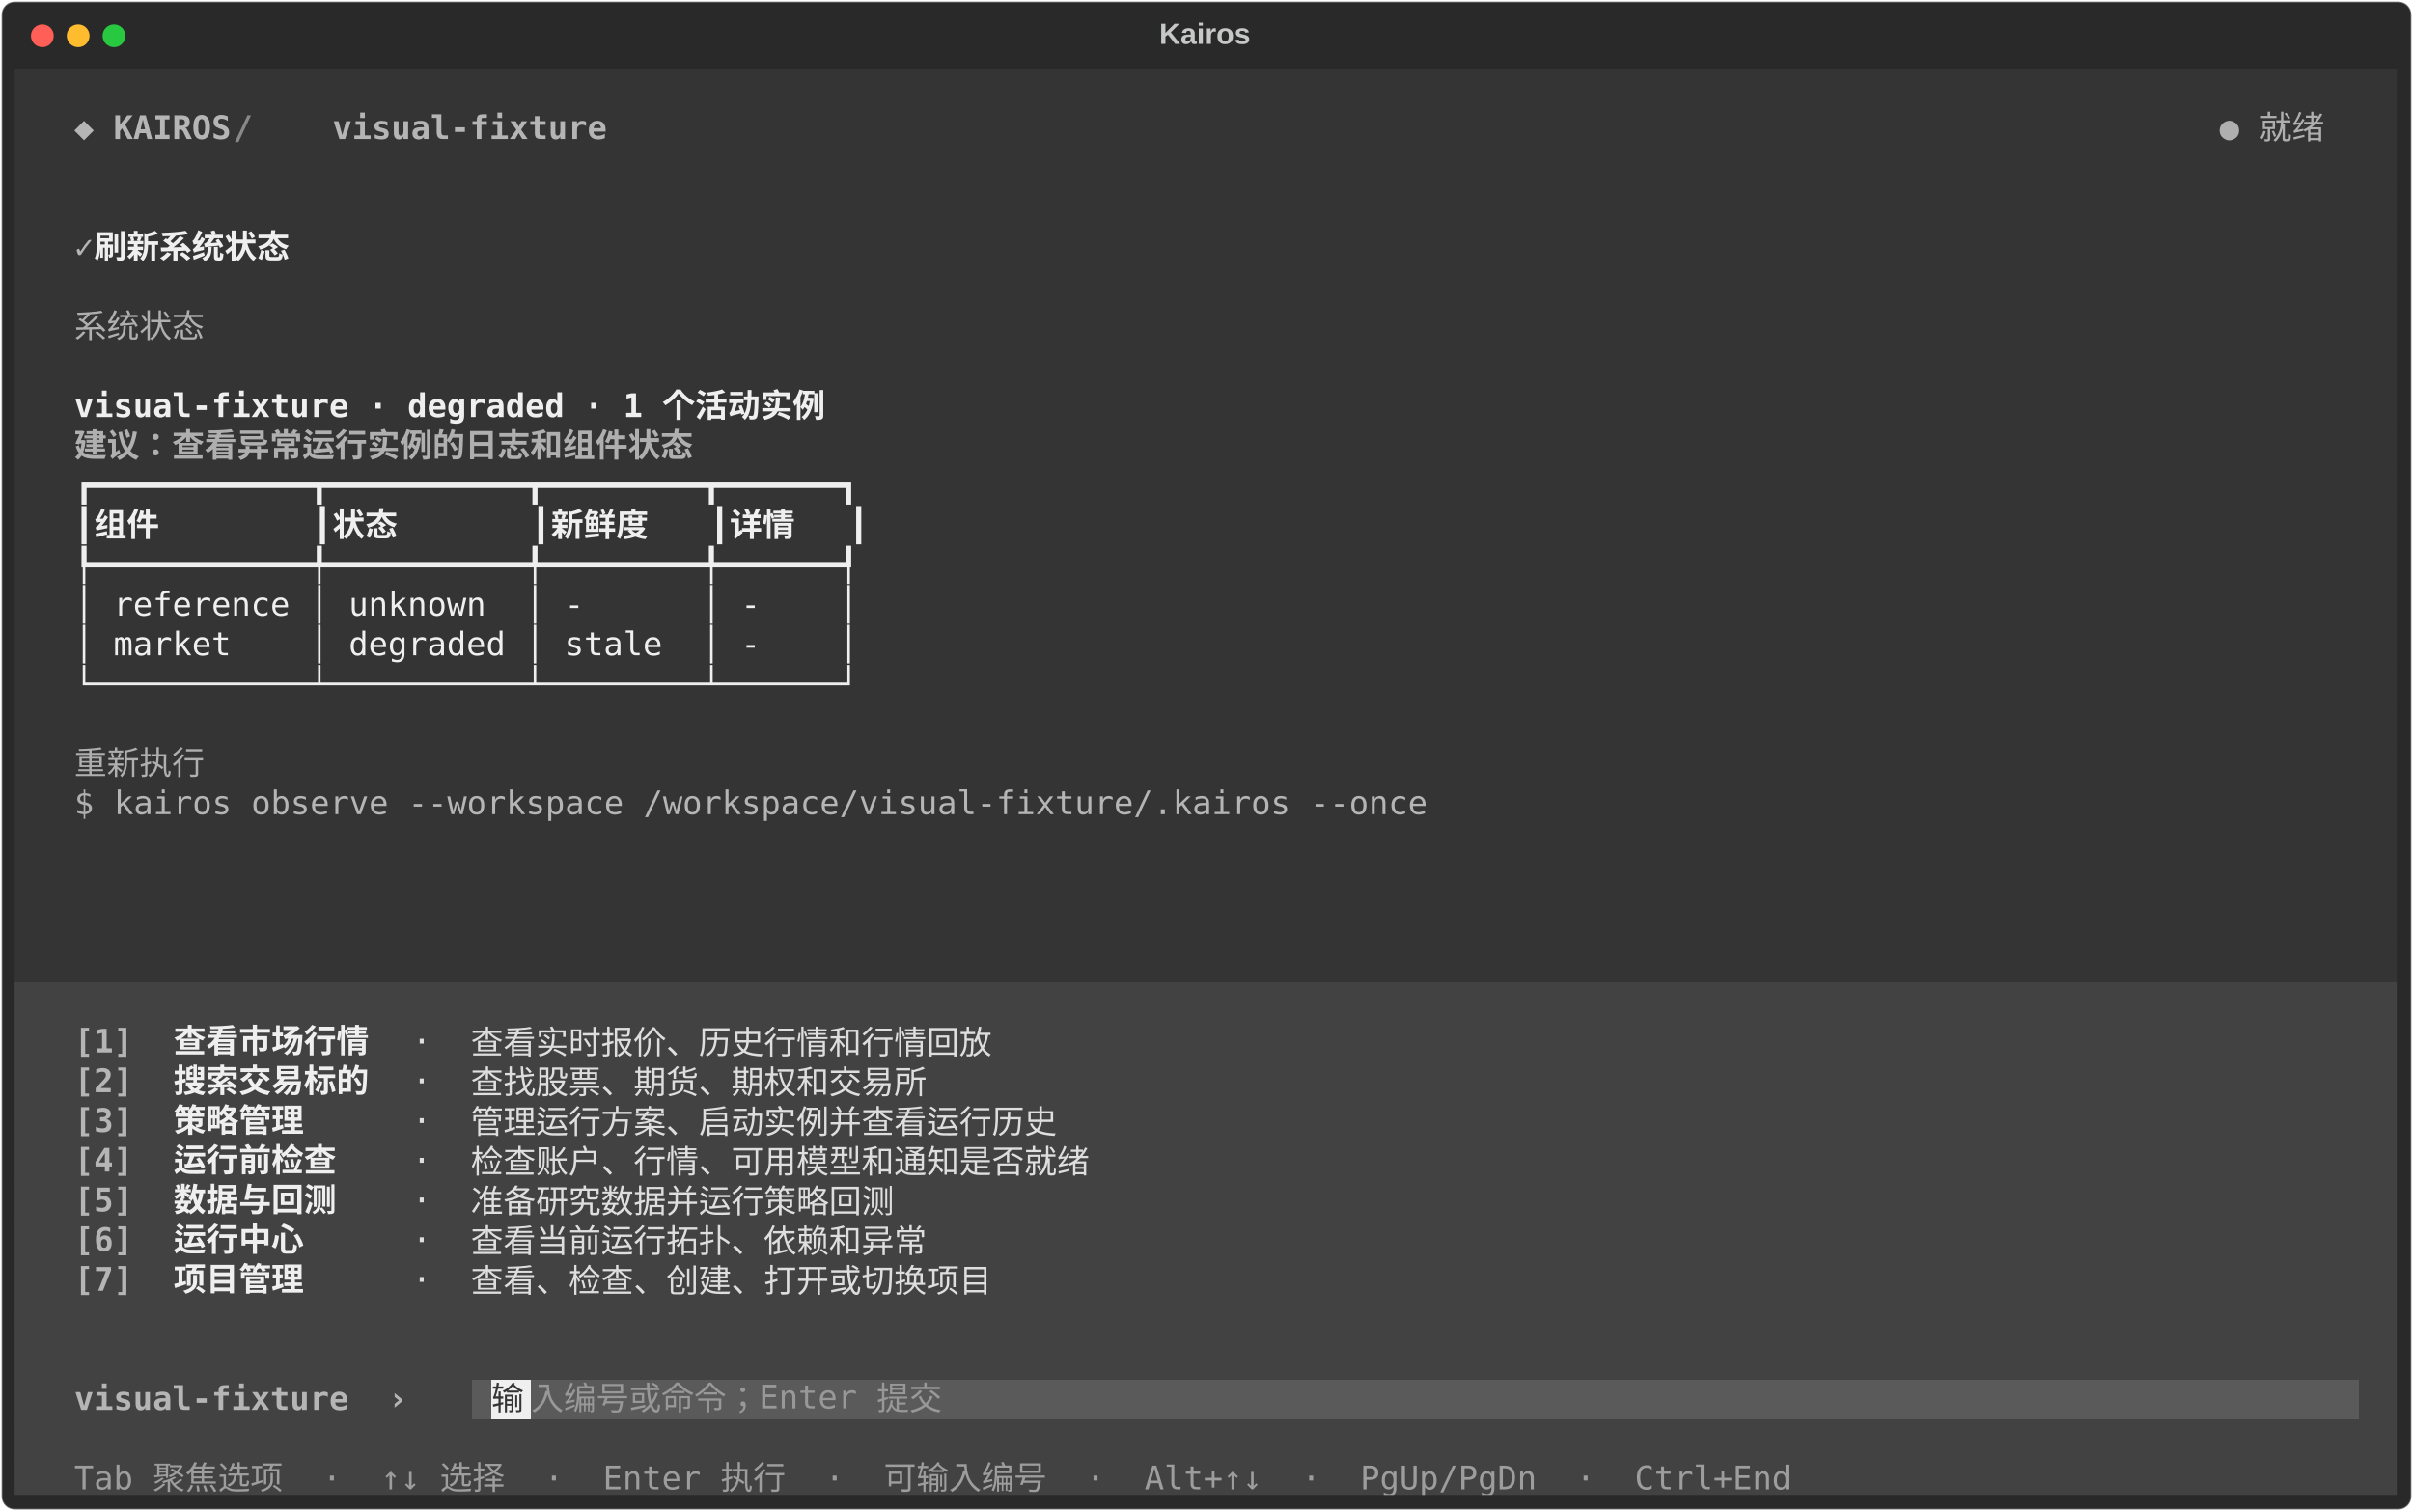
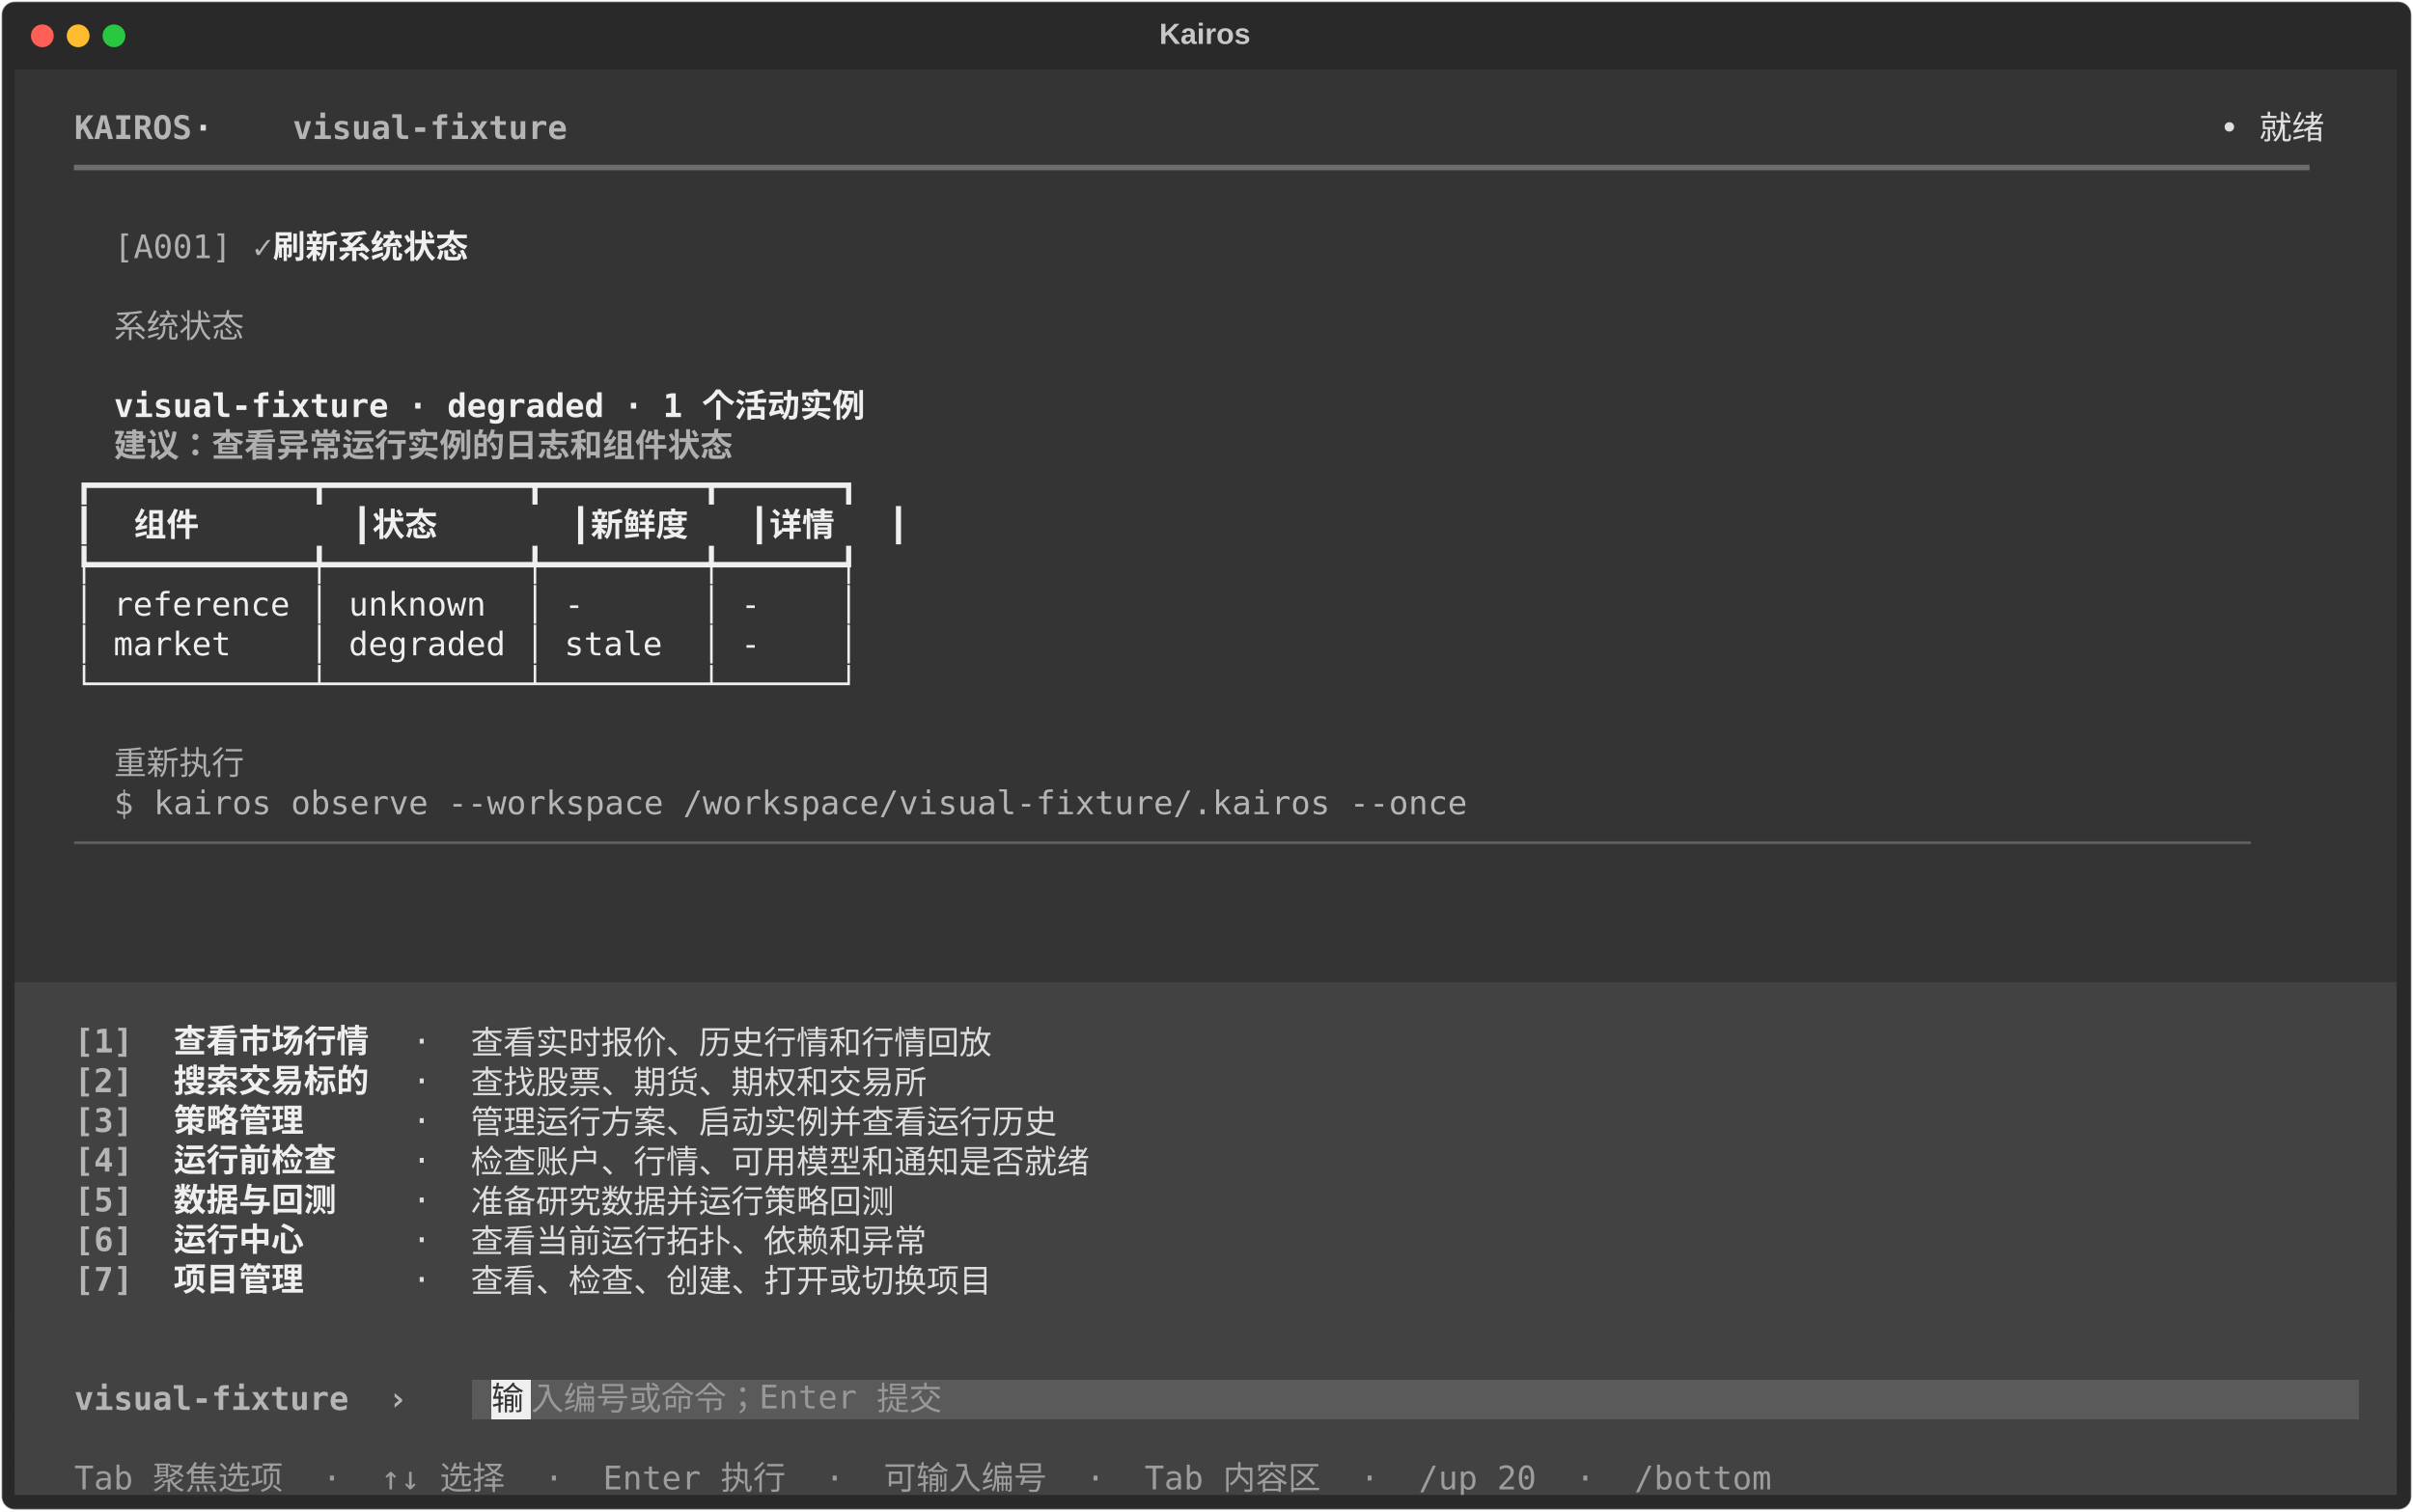
<svg xmlns="http://www.w3.org/2000/svg" class="rich-terminal" viewBox="0 0 1482 928.4">
  <style>

    @font-face {
        font-family: "Fira Code";
        src: local("FiraCode-Regular"),
                url("https://cdnjs.cloudflare.com/ajax/libs/firacode/6.2.0/woff2/FiraCode-Regular.woff2") format("woff2"),
                url("https://cdnjs.cloudflare.com/ajax/libs/firacode/6.2.0/woff/FiraCode-Regular.woff") format("woff");
        font-style: normal;
        font-weight: 400;
    }
    @font-face {
        font-family: "Fira Code";
        src: local("FiraCode-Bold"),
                url("https://cdnjs.cloudflare.com/ajax/libs/firacode/6.2.0/woff2/FiraCode-Bold.woff2") format("woff2"),
                url("https://cdnjs.cloudflare.com/ajax/libs/firacode/6.2.0/woff/FiraCode-Bold.woff") format("woff");
        font-style: bold;
        font-weight: 700;
    }

    .terminal-matrix {
        font-family: Fira Code, monospace;
        font-size: 20px;
        line-height: 24.4px;
        font-variant-east-asian: full-width;
    }

    .terminal-title {
        font-size: 18px;
        font-weight: bold;
        font-family: arial;
    }

    .terminal-r1 { fill: #c5c8c6 }
.terminal-r2 { fill: #b5b5b5;font-weight: bold }
- .terminal-r3 { fill: #898989;font-weight: bold }
- .terminal-r4 { fill: #afafaf }
- .terminal-r5 { fill: #343434 }
- .terminal-r6 { fill: #efefef;font-weight: bold }
- .terminal-r7 { fill: #efefef }
- .terminal-r8 { fill: #afafaf;font-weight: bold }
- .terminal-r9 { fill: #b5b5b5 }
- .terminal-r10 { fill: #dedede }
- .terminal-r11 { fill: #424242 }
- .terminal-r12 { fill: #989898 }
- .terminal-r13 { fill: #9d9d9d }
+ .terminal-r3 { fill: #dedede;font-weight: bold }
+ .terminal-r4 { fill: #dedede }
+ .terminal-r5 { fill: #6e6e6e }
+ .terminal-r6 { fill: #b5b5b5 }
+ .terminal-r7 { fill: #afafaf }
+ .terminal-r8 { fill: #efefef;font-weight: bold }
+ .terminal-r9 { fill: #efefef }
+ .terminal-r10 { fill: #afafaf;font-weight: bold }
+ .terminal-r11 { fill: #5f5f5f }
+ .terminal-r12 { fill: #424242 }
+ .terminal-r13 { fill: #343434 }
+ .terminal-r14 { fill: #989898 }
+ .terminal-r15 { fill: #9d9d9d }
    </style>
  <defs>
    <clipPath id="terminal-clip-terminal">
      <rect x="0" y="0" width="1463.0" height="877.4" />
    </clipPath>
    <clipPath id="terminal-line-0">
      <rect x="0" y="1.5" width="1464" height="24.65" />
    </clipPath>
    <clipPath id="terminal-line-1">
      <rect x="0" y="25.9" width="1464" height="24.65" />
    </clipPath>
    <clipPath id="terminal-line-2">
      <rect x="0" y="50.3" width="1464" height="24.65" />
    </clipPath>
    <clipPath id="terminal-line-3">
      <rect x="0" y="74.7" width="1464" height="24.65" />
    </clipPath>
    <clipPath id="terminal-line-4">
      <rect x="0" y="99.1" width="1464" height="24.65" />
    </clipPath>
    <clipPath id="terminal-line-5">
      <rect x="0" y="123.5" width="1464" height="24.65" />
    </clipPath>
    <clipPath id="terminal-line-6">
      <rect x="0" y="147.9" width="1464" height="24.65" />
    </clipPath>
    <clipPath id="terminal-line-7">
      <rect x="0" y="172.3" width="1464" height="24.65" />
    </clipPath>
    <clipPath id="terminal-line-8">
      <rect x="0" y="196.7" width="1464" height="24.65" />
    </clipPath>
    <clipPath id="terminal-line-9">
      <rect x="0" y="221.1" width="1464" height="24.65" />
    </clipPath>
    <clipPath id="terminal-line-10">
      <rect x="0" y="245.5" width="1464" height="24.65" />
    </clipPath>
    <clipPath id="terminal-line-11">
      <rect x="0" y="269.9" width="1464" height="24.65" />
    </clipPath>
    <clipPath id="terminal-line-12">
      <rect x="0" y="294.3" width="1464" height="24.65" />
    </clipPath>
    <clipPath id="terminal-line-13">
      <rect x="0" y="318.7" width="1464" height="24.65" />
    </clipPath>
    <clipPath id="terminal-line-14">
      <rect x="0" y="343.1" width="1464" height="24.65" />
    </clipPath>
    <clipPath id="terminal-line-15">
      <rect x="0" y="367.5" width="1464" height="24.65" />
    </clipPath>
    <clipPath id="terminal-line-16">
      <rect x="0" y="391.9" width="1464" height="24.65" />
    </clipPath>
    <clipPath id="terminal-line-17">
      <rect x="0" y="416.3" width="1464" height="24.65" />
    </clipPath>
    <clipPath id="terminal-line-18">
      <rect x="0" y="440.7" width="1464" height="24.65" />
    </clipPath>
    <clipPath id="terminal-line-19">
      <rect x="0" y="465.1" width="1464" height="24.65" />
    </clipPath>
    <clipPath id="terminal-line-20">
      <rect x="0" y="489.5" width="1464" height="24.65" />
    </clipPath>
    <clipPath id="terminal-line-21">
      <rect x="0" y="513.9" width="1464" height="24.65" />
    </clipPath>
    <clipPath id="terminal-line-22">
      <rect x="0" y="538.3" width="1464" height="24.65" />
    </clipPath>
    <clipPath id="terminal-line-23">
      <rect x="0" y="562.7" width="1464" height="24.65" />
    </clipPath>
    <clipPath id="terminal-line-24">
      <rect x="0" y="587.1" width="1464" height="24.65" />
    </clipPath>
    <clipPath id="terminal-line-25">
      <rect x="0" y="611.5" width="1464" height="24.65" />
    </clipPath>
    <clipPath id="terminal-line-26">
      <rect x="0" y="635.9" width="1464" height="24.65" />
    </clipPath>
    <clipPath id="terminal-line-27">
      <rect x="0" y="660.3" width="1464" height="24.65" />
    </clipPath>
    <clipPath id="terminal-line-28">
      <rect x="0" y="684.7" width="1464" height="24.65" />
    </clipPath>
    <clipPath id="terminal-line-29">
      <rect x="0" y="709.1" width="1464" height="24.65" />
    </clipPath>
    <clipPath id="terminal-line-30">
      <rect x="0" y="733.5" width="1464" height="24.65" />
    </clipPath>
    <clipPath id="terminal-line-31">
      <rect x="0" y="757.9" width="1464" height="24.65" />
    </clipPath>
    <clipPath id="terminal-line-32">
      <rect x="0" y="782.3" width="1464" height="24.65" />
    </clipPath>
    <clipPath id="terminal-line-33">
      <rect x="0" y="806.7" width="1464" height="24.65" />
    </clipPath>
    <clipPath id="terminal-line-34">
      <rect x="0" y="831.1" width="1464" height="24.65" />
    </clipPath>
  </defs>
  <rect fill="#292929" stroke="rgba(255,255,255,0.35)" stroke-width="1" x="1" y="1" width="1480" height="926.4" rx="8" />
  <text class="terminal-title" fill="#c5c8c6" text-anchor="middle" x="740" y="27">Kairos</text>
  <g transform="translate(26,22)">
    <circle cx="0" cy="0" r="7" fill="#ff5f57" />
    <circle cx="22" cy="0" r="7" fill="#febc2e" />
    <circle cx="44" cy="0" r="7" fill="#28c840" />
  </g>
  <g transform="translate(9, 41)" clip-path="url(#terminal-clip-terminal)">
    <rect fill="#343434" x="0" y="1.5" width="1464" height="24.65" shape-rendering="crispEdges" />
    <rect fill="#343434" x="0" y="25.9" width="36.6" height="24.65" shape-rendering="crispEdges" />
-     <rect fill="#343434" x="36.6" y="25.9" width="97.6" height="24.65" shape-rendering="crispEdges" />
-     <rect fill="#343434" x="134.2" y="25.9" width="61" height="24.65" shape-rendering="crispEdges" />
-     <rect fill="#343434" x="195.2" y="25.9" width="170.8" height="24.65" shape-rendering="crispEdges" />
-     <rect fill="#343434" x="366" y="25.9" width="988.2" height="24.65" shape-rendering="crispEdges" />
+     <rect fill="#343434" x="36.6" y="25.9" width="73.2" height="24.65" shape-rendering="crispEdges" />
+     <rect fill="#343434" x="109.8" y="25.9" width="61" height="24.65" shape-rendering="crispEdges" />
+     <rect fill="#343434" x="170.8" y="25.9" width="170.8" height="24.65" shape-rendering="crispEdges" />
+     <rect fill="#343434" x="341.6" y="25.9" width="1012.6" height="24.65" shape-rendering="crispEdges" />
    <rect fill="#343434" x="1354.2" y="25.9" width="12.2" height="24.65" shape-rendering="crispEdges" />
    <rect fill="#343434" x="1366.4" y="25.9" width="12.2" height="24.65" shape-rendering="crispEdges" />
    <rect fill="#343434" x="1378.6" y="25.9" width="48.8" height="24.65" shape-rendering="crispEdges" />
    <rect fill="#343434" x="1427.4" y="25.9" width="36.6" height="24.65" shape-rendering="crispEdges" />
    <rect fill="#343434" x="0" y="50.3" width="36.6" height="24.65" shape-rendering="crispEdges" />
    <rect fill="#343434" x="36.6" y="50.3" width="1390.8" height="24.65" shape-rendering="crispEdges" />
    <rect fill="#343434" x="1427.4" y="50.3" width="36.6" height="24.65" shape-rendering="crispEdges" />
    <rect fill="#343434" x="0" y="74.7" width="1464" height="24.65" shape-rendering="crispEdges" />
    <rect fill="#343434" x="0" y="99.1" width="36.6" height="24.65" shape-rendering="crispEdges" />
    <rect fill="#343434" x="36.6" y="99.1" width="12.2" height="24.65" shape-rendering="crispEdges" />
-     <rect fill="#343434" x="48.8" y="99.1" width="158.6" height="24.65" shape-rendering="crispEdges" />
-     <rect fill="#343434" x="207.4" y="99.1" width="1195.6" height="24.65" shape-rendering="crispEdges" />
+     <rect fill="#343434" x="48.8" y="99.1" width="12.2" height="24.65" shape-rendering="crispEdges" />
+     <rect fill="#343434" x="61" y="99.1" width="85.4" height="24.65" shape-rendering="crispEdges" />
+     <rect fill="#343434" x="146.4" y="99.1" width="12.2" height="24.65" shape-rendering="crispEdges" />
+     <rect fill="#343434" x="158.6" y="99.1" width="158.6" height="24.65" shape-rendering="crispEdges" />
+     <rect fill="#343434" x="317.2" y="99.1" width="1085.8" height="24.65" shape-rendering="crispEdges" />
    <rect fill="#343434" x="1403" y="99.1" width="61" height="24.65" shape-rendering="crispEdges" />
    <rect fill="#343434" x="0" y="123.5" width="36.6" height="24.65" shape-rendering="crispEdges" />
    <rect fill="#343434" x="36.6" y="123.5" width="1366.4" height="24.65" shape-rendering="crispEdges" />
    <rect fill="#343434" x="1403" y="123.5" width="61" height="24.65" shape-rendering="crispEdges" />
    <rect fill="#343434" x="0" y="147.9" width="36.6" height="24.65" shape-rendering="crispEdges" />
-     <rect fill="#343434" x="36.6" y="147.9" width="97.6" height="24.65" shape-rendering="crispEdges" />
-     <rect fill="#343434" x="134.2" y="147.9" width="1268.8" height="24.65" shape-rendering="crispEdges" />
+     <rect fill="#343434" x="36.6" y="147.9" width="24.4" height="24.65" shape-rendering="crispEdges" />
+     <rect fill="#343434" x="61" y="147.9" width="1329.8" height="24.65" shape-rendering="crispEdges" />
+     <rect fill="#343434" x="1390.8" y="147.9" width="12.2" height="24.65" shape-rendering="crispEdges" />
    <rect fill="#343434" x="1403" y="147.9" width="61" height="24.65" shape-rendering="crispEdges" />
    <rect fill="#343434" x="0" y="172.3" width="36.6" height="24.65" shape-rendering="crispEdges" />
    <rect fill="#343434" x="36.6" y="172.3" width="1366.4" height="24.65" shape-rendering="crispEdges" />
    <rect fill="#343434" x="1403" y="172.3" width="61" height="24.65" shape-rendering="crispEdges" />
    <rect fill="#343434" x="0" y="196.7" width="36.6" height="24.65" shape-rendering="crispEdges" />
-     <rect fill="#343434" x="36.6" y="196.7" width="488" height="24.65" shape-rendering="crispEdges" />
-     <rect fill="#343434" x="524.6" y="196.7" width="878.4" height="24.65" shape-rendering="crispEdges" />
+     <rect fill="#343434" x="36.6" y="196.7" width="24.4" height="24.65" shape-rendering="crispEdges" />
+     <rect fill="#343434" x="61" y="196.7" width="1329.8" height="24.65" shape-rendering="crispEdges" />
+     <rect fill="#343434" x="1390.8" y="196.7" width="12.2" height="24.65" shape-rendering="crispEdges" />
    <rect fill="#343434" x="1403" y="196.7" width="61" height="24.65" shape-rendering="crispEdges" />
    <rect fill="#343434" x="0" y="221.1" width="36.6" height="24.65" shape-rendering="crispEdges" />
-     <rect fill="#343434" x="36.6" y="221.1" width="463.6" height="24.65" shape-rendering="crispEdges" />
-     <rect fill="#343434" x="500.2" y="221.1" width="902.8" height="24.65" shape-rendering="crispEdges" />
+     <rect fill="#343434" x="36.6" y="221.1" width="24.4" height="24.65" shape-rendering="crispEdges" />
+     <rect fill="#343434" x="61" y="221.1" width="463.6" height="24.65" shape-rendering="crispEdges" />
+     <rect fill="#343434" x="524.6" y="221.1" width="866.2" height="24.65" shape-rendering="crispEdges" />
+     <rect fill="#343434" x="1390.8" y="221.1" width="12.2" height="24.65" shape-rendering="crispEdges" />
    <rect fill="#343434" x="1403" y="221.1" width="61" height="24.65" shape-rendering="crispEdges" />
    <rect fill="#343434" x="0" y="245.5" width="36.6" height="24.65" shape-rendering="crispEdges" />
    <rect fill="#343434" x="36.6" y="245.5" width="1366.4" height="24.65" shape-rendering="crispEdges" />
    <rect fill="#343434" x="1403" y="245.5" width="61" height="24.65" shape-rendering="crispEdges" />
    <rect fill="#343434" x="0" y="269.9" width="36.6" height="24.65" shape-rendering="crispEdges" />
-     <rect fill="#343434" x="36.6" y="269.9" width="12.2" height="24.65" shape-rendering="crispEdges" />
-     <rect fill="#343434" x="48.8" y="269.9" width="134.2" height="24.65" shape-rendering="crispEdges" />
-     <rect fill="#343434" x="183" y="269.9" width="12.2" height="24.65" shape-rendering="crispEdges" />
-     <rect fill="#343434" x="195.2" y="269.9" width="122" height="24.65" shape-rendering="crispEdges" />
-     <rect fill="#343434" x="317.2" y="269.9" width="12.2" height="24.65" shape-rendering="crispEdges" />
-     <rect fill="#343434" x="329.4" y="269.9" width="97.6" height="24.65" shape-rendering="crispEdges" />
-     <rect fill="#343434" x="427" y="269.9" width="12.2" height="24.65" shape-rendering="crispEdges" />
-     <rect fill="#343434" x="439.2" y="269.9" width="73.2" height="24.65" shape-rendering="crispEdges" />
-     <rect fill="#343434" x="512.4" y="269.9" width="890.6" height="24.65" shape-rendering="crispEdges" />
+     <rect fill="#343434" x="36.6" y="269.9" width="36.6" height="24.65" shape-rendering="crispEdges" />
+     <rect fill="#343434" x="73.2" y="269.9" width="134.2" height="24.65" shape-rendering="crispEdges" />
+     <rect fill="#343434" x="207.4" y="269.9" width="12.2" height="24.65" shape-rendering="crispEdges" />
+     <rect fill="#343434" x="219.6" y="269.9" width="122" height="24.65" shape-rendering="crispEdges" />
+     <rect fill="#343434" x="341.6" y="269.9" width="12.2" height="24.65" shape-rendering="crispEdges" />
+     <rect fill="#343434" x="353.8" y="269.9" width="97.6" height="24.65" shape-rendering="crispEdges" />
+     <rect fill="#343434" x="451.4" y="269.9" width="12.2" height="24.65" shape-rendering="crispEdges" />
+     <rect fill="#343434" x="463.6" y="269.9" width="73.2" height="24.65" shape-rendering="crispEdges" />
+     <rect fill="#343434" x="536.8" y="269.9" width="866.2" height="24.65" shape-rendering="crispEdges" />
    <rect fill="#343434" x="1403" y="269.9" width="61" height="24.65" shape-rendering="crispEdges" />
    <rect fill="#343434" x="0" y="294.3" width="36.6" height="24.65" shape-rendering="crispEdges" />
    <rect fill="#343434" x="36.6" y="294.3" width="1366.4" height="24.65" shape-rendering="crispEdges" />
    <rect fill="#343434" x="1403" y="294.3" width="61" height="24.65" shape-rendering="crispEdges" />
    <rect fill="#343434" x="0" y="318.7" width="36.6" height="24.65" shape-rendering="crispEdges" />
    <rect fill="#343434" x="36.6" y="318.7" width="1366.4" height="24.65" shape-rendering="crispEdges" />
    <rect fill="#343434" x="1403" y="318.7" width="61" height="24.65" shape-rendering="crispEdges" />
    <rect fill="#343434" x="0" y="343.1" width="36.6" height="24.65" shape-rendering="crispEdges" />
    <rect fill="#343434" x="36.6" y="343.1" width="1366.4" height="24.65" shape-rendering="crispEdges" />
    <rect fill="#343434" x="1403" y="343.1" width="61" height="24.65" shape-rendering="crispEdges" />
    <rect fill="#343434" x="0" y="367.5" width="36.6" height="24.65" shape-rendering="crispEdges" />
    <rect fill="#343434" x="36.6" y="367.5" width="1366.4" height="24.65" shape-rendering="crispEdges" />
    <rect fill="#343434" x="1403" y="367.5" width="61" height="24.65" shape-rendering="crispEdges" />
    <rect fill="#343434" x="0" y="391.9" width="36.6" height="24.65" shape-rendering="crispEdges" />
    <rect fill="#343434" x="36.6" y="391.9" width="1366.4" height="24.65" shape-rendering="crispEdges" />
    <rect fill="#343434" x="1403" y="391.9" width="61" height="24.65" shape-rendering="crispEdges" />
    <rect fill="#343434" x="0" y="416.3" width="36.6" height="24.65" shape-rendering="crispEdges" />
-     <rect fill="#343434" x="36.6" y="416.3" width="97.6" height="24.65" shape-rendering="crispEdges" />
-     <rect fill="#343434" x="134.2" y="416.3" width="1268.8" height="24.65" shape-rendering="crispEdges" />
+     <rect fill="#343434" x="36.6" y="416.3" width="24.4" height="24.65" shape-rendering="crispEdges" />
+     <rect fill="#343434" x="61" y="416.3" width="97.6" height="24.65" shape-rendering="crispEdges" />
+     <rect fill="#343434" x="158.6" y="416.3" width="1244.4" height="24.65" shape-rendering="crispEdges" />
    <rect fill="#343434" x="1403" y="416.3" width="61" height="24.65" shape-rendering="crispEdges" />
    <rect fill="#343434" x="0" y="440.7" width="36.6" height="24.65" shape-rendering="crispEdges" />
    <rect fill="#343434" x="36.6" y="440.7" width="24.4" height="24.65" shape-rendering="crispEdges" />
-     <rect fill="#343434" x="61" y="440.7" width="817.4" height="24.65" shape-rendering="crispEdges" />
-     <rect fill="#343434" x="878.4" y="440.7" width="524.6" height="24.65" shape-rendering="crispEdges" />
+     <rect fill="#343434" x="61" y="440.7" width="24.4" height="24.65" shape-rendering="crispEdges" />
+     <rect fill="#343434" x="85.4" y="440.7" width="817.4" height="24.65" shape-rendering="crispEdges" />
+     <rect fill="#343434" x="902.8" y="440.7" width="500.2" height="24.65" shape-rendering="crispEdges" />
    <rect fill="#343434" x="1403" y="440.7" width="61" height="24.65" shape-rendering="crispEdges" />
    <rect fill="#343434" x="0" y="465.1" width="36.6" height="24.65" shape-rendering="crispEdges" />
-     <rect fill="#343434" x="36.6" y="465.1" width="1366.4" height="24.65" shape-rendering="crispEdges" />
+     <rect fill="#343434" x="36.6" y="465.1" width="1354.2" height="24.65" shape-rendering="crispEdges" />
+     <rect fill="#343434" x="1390.8" y="465.1" width="12.2" height="24.65" shape-rendering="crispEdges" />
    <rect fill="#343434" x="1403" y="465.1" width="61" height="24.65" shape-rendering="crispEdges" />
    <rect fill="#343434" x="0" y="489.5" width="36.6" height="24.65" shape-rendering="crispEdges" />
    <rect fill="#343434" x="36.6" y="489.5" width="1366.4" height="24.65" shape-rendering="crispEdges" />
    <rect fill="#343434" x="1403" y="489.5" width="61" height="24.65" shape-rendering="crispEdges" />
    <rect fill="#343434" x="0" y="513.9" width="36.6" height="24.65" shape-rendering="crispEdges" />
    <rect fill="#343434" x="36.6" y="513.9" width="1366.4" height="24.65" shape-rendering="crispEdges" />
    <rect fill="#343434" x="1403" y="513.9" width="61" height="24.65" shape-rendering="crispEdges" />
    <rect fill="#343434" x="0" y="538.3" width="36.6" height="24.65" shape-rendering="crispEdges" />
    <rect fill="#343434" x="36.6" y="538.3" width="1366.4" height="24.65" shape-rendering="crispEdges" />
    <rect fill="#343434" x="1403" y="538.3" width="61" height="24.65" shape-rendering="crispEdges" />
    <rect fill="#424242" x="0" y="562.7" width="1464" height="24.65" shape-rendering="crispEdges" />
    <rect fill="#424242" x="0" y="587.1" width="24.4" height="24.65" shape-rendering="crispEdges" />
    <rect fill="#424242" x="24.4" y="587.1" width="12.2" height="24.65" shape-rendering="crispEdges" />
    <rect fill="#424242" x="36.6" y="587.1" width="61" height="24.65" shape-rendering="crispEdges" />
    <rect fill="#424242" x="97.6" y="587.1" width="146.4" height="24.65" shape-rendering="crispEdges" />
    <rect fill="#424242" x="244" y="587.1" width="451.4" height="24.65" shape-rendering="crispEdges" />
    <rect fill="#424242" x="695.4" y="587.1" width="744.2" height="24.65" shape-rendering="crispEdges" />
    <rect fill="#424242" x="1439.6" y="587.1" width="24.4" height="24.65" shape-rendering="crispEdges" />
    <rect fill="#424242" x="0" y="611.5" width="24.4" height="24.65" shape-rendering="crispEdges" />
    <rect fill="#424242" x="24.4" y="611.5" width="12.2" height="24.65" shape-rendering="crispEdges" />
    <rect fill="#424242" x="36.6" y="611.5" width="61" height="24.65" shape-rendering="crispEdges" />
    <rect fill="#424242" x="97.6" y="611.5" width="146.4" height="24.65" shape-rendering="crispEdges" />
    <rect fill="#424242" x="244" y="611.5" width="402.6" height="24.65" shape-rendering="crispEdges" />
    <rect fill="#424242" x="646.6" y="611.5" width="793" height="24.65" shape-rendering="crispEdges" />
    <rect fill="#424242" x="1439.6" y="611.5" width="24.4" height="24.65" shape-rendering="crispEdges" />
    <rect fill="#424242" x="0" y="635.9" width="24.4" height="24.65" shape-rendering="crispEdges" />
    <rect fill="#424242" x="24.4" y="635.9" width="12.2" height="24.65" shape-rendering="crispEdges" />
    <rect fill="#424242" x="36.6" y="635.9" width="61" height="24.65" shape-rendering="crispEdges" />
    <rect fill="#424242" x="97.6" y="635.9" width="97.6" height="24.65" shape-rendering="crispEdges" />
    <rect fill="#424242" x="195.2" y="635.9" width="48.8" height="24.65" shape-rendering="crispEdges" />
    <rect fill="#424242" x="244" y="635.9" width="500.2" height="24.65" shape-rendering="crispEdges" />
    <rect fill="#424242" x="744.2" y="635.9" width="695.4" height="24.65" shape-rendering="crispEdges" />
    <rect fill="#424242" x="1439.6" y="635.9" width="24.4" height="24.65" shape-rendering="crispEdges" />
    <rect fill="#424242" x="0" y="660.3" width="24.4" height="24.65" shape-rendering="crispEdges" />
    <rect fill="#424242" x="24.4" y="660.3" width="12.2" height="24.65" shape-rendering="crispEdges" />
    <rect fill="#424242" x="36.6" y="660.3" width="61" height="24.65" shape-rendering="crispEdges" />
    <rect fill="#424242" x="97.6" y="660.3" width="122" height="24.65" shape-rendering="crispEdges" />
    <rect fill="#424242" x="219.6" y="660.3" width="24.4" height="24.65" shape-rendering="crispEdges" />
    <rect fill="#424242" x="244" y="660.3" width="524.6" height="24.65" shape-rendering="crispEdges" />
    <rect fill="#424242" x="768.6" y="660.3" width="671" height="24.65" shape-rendering="crispEdges" />
    <rect fill="#424242" x="1439.6" y="660.3" width="24.4" height="24.65" shape-rendering="crispEdges" />
    <rect fill="#424242" x="0" y="684.7" width="24.4" height="24.65" shape-rendering="crispEdges" />
    <rect fill="#424242" x="24.4" y="684.7" width="12.2" height="24.65" shape-rendering="crispEdges" />
    <rect fill="#424242" x="36.6" y="684.7" width="61" height="24.65" shape-rendering="crispEdges" />
    <rect fill="#424242" x="97.6" y="684.7" width="122" height="24.65" shape-rendering="crispEdges" />
    <rect fill="#424242" x="219.6" y="684.7" width="24.4" height="24.65" shape-rendering="crispEdges" />
    <rect fill="#424242" x="244" y="684.7" width="378.2" height="24.65" shape-rendering="crispEdges" />
    <rect fill="#424242" x="622.2" y="684.7" width="817.4" height="24.65" shape-rendering="crispEdges" />
    <rect fill="#424242" x="1439.6" y="684.7" width="24.4" height="24.65" shape-rendering="crispEdges" />
    <rect fill="#424242" x="0" y="709.1" width="24.4" height="24.65" shape-rendering="crispEdges" />
    <rect fill="#424242" x="24.4" y="709.1" width="12.2" height="24.65" shape-rendering="crispEdges" />
    <rect fill="#424242" x="36.6" y="709.1" width="61" height="24.65" shape-rendering="crispEdges" />
    <rect fill="#424242" x="97.6" y="709.1" width="97.6" height="24.65" shape-rendering="crispEdges" />
    <rect fill="#424242" x="195.2" y="709.1" width="48.8" height="24.65" shape-rendering="crispEdges" />
    <rect fill="#424242" x="244" y="709.1" width="402.6" height="24.65" shape-rendering="crispEdges" />
    <rect fill="#424242" x="646.6" y="709.1" width="793" height="24.65" shape-rendering="crispEdges" />
    <rect fill="#424242" x="1439.6" y="709.1" width="24.4" height="24.65" shape-rendering="crispEdges" />
    <rect fill="#424242" x="0" y="733.5" width="24.4" height="24.65" shape-rendering="crispEdges" />
    <rect fill="#424242" x="24.4" y="733.5" width="12.2" height="24.65" shape-rendering="crispEdges" />
    <rect fill="#424242" x="36.6" y="733.5" width="61" height="24.65" shape-rendering="crispEdges" />
    <rect fill="#424242" x="97.6" y="733.5" width="97.6" height="24.65" shape-rendering="crispEdges" />
    <rect fill="#424242" x="195.2" y="733.5" width="48.8" height="24.65" shape-rendering="crispEdges" />
    <rect fill="#424242" x="244" y="733.5" width="451.4" height="24.65" shape-rendering="crispEdges" />
    <rect fill="#424242" x="695.4" y="733.5" width="744.2" height="24.65" shape-rendering="crispEdges" />
    <rect fill="#424242" x="1439.6" y="733.5" width="24.4" height="24.65" shape-rendering="crispEdges" />
    <rect fill="#424242" x="0" y="757.9" width="1464" height="24.65" shape-rendering="crispEdges" />
    <rect fill="#424242" x="0" y="782.3" width="36.6" height="24.65" shape-rendering="crispEdges" />
    <rect fill="#424242" x="36.6" y="782.3" width="207.4" height="24.65" shape-rendering="crispEdges" />
    <rect fill="#424242" x="244" y="782.3" width="1220" height="24.65" shape-rendering="crispEdges" />
    <rect fill="#424242" x="0" y="806.7" width="36.6" height="24.65" shape-rendering="crispEdges" />
    <rect fill="#424242" x="36.6" y="806.7" width="207.4" height="24.65" shape-rendering="crispEdges" />
    <rect fill="#424242" x="244" y="806.7" width="36.6" height="24.65" shape-rendering="crispEdges" />
    <rect fill="#5a5a5a" x="280.6" y="806.7" width="12.2" height="24.65" shape-rendering="crispEdges" />
    <rect fill="#efefef" x="292.8" y="806.7" width="24.4" height="24.65" shape-rendering="crispEdges" />
    <rect fill="#5a5a5a" x="317.2" y="806.7" width="292.8" height="24.65" shape-rendering="crispEdges" />
    <rect fill="#5a5a5a" x="610" y="806.7" width="817.4" height="24.65" shape-rendering="crispEdges" />
    <rect fill="#5a5a5a" x="1427.4" y="806.7" width="12.2" height="24.65" shape-rendering="crispEdges" />
    <rect fill="#424242" x="1439.6" y="806.7" width="24.4" height="24.65" shape-rendering="crispEdges" />
    <rect fill="#424242" x="0" y="831.1" width="36.6" height="24.65" shape-rendering="crispEdges" />
    <rect fill="#424242" x="36.6" y="831.1" width="207.4" height="24.65" shape-rendering="crispEdges" />
    <rect fill="#424242" x="244" y="831.1" width="1220" height="24.65" shape-rendering="crispEdges" />
    <rect fill="#424242" x="0" y="855.5" width="36.6" height="24.65" shape-rendering="crispEdges" />
    <rect fill="#424242" x="36.6" y="855.5" width="1122.4" height="24.65" shape-rendering="crispEdges" />
    <rect fill="#424242" x="1159" y="855.5" width="305" height="24.65" shape-rendering="crispEdges" />
    <g class="terminal-matrix">
      <text class="terminal-r1" x="1464" y="20" textLength="12.2" clip-path="url(#terminal-line-0)">
</text>
-       <text class="terminal-r2" x="36.6" y="44.4" textLength="97.6" clip-path="url(#terminal-line-1)">◆ KAIROS</text>
-       <text class="terminal-r3" x="134.2" y="44.4" textLength="61" clip-path="url(#terminal-line-1)">  /  </text>
-       <text class="terminal-r2" x="195.2" y="44.4" textLength="170.8" clip-path="url(#terminal-line-1)">visual-fixture</text>
-       <text class="terminal-r4" x="1354.2" y="44.4" textLength="12.2" clip-path="url(#terminal-line-1)">●</text>
+       <text class="terminal-r2" x="36.6" y="44.4" textLength="73.2" clip-path="url(#terminal-line-1)">KAIROS</text>
+       <text class="terminal-r3" x="109.8" y="44.4" textLength="61" clip-path="url(#terminal-line-1)">  ·  </text>
+       <text class="terminal-r2" x="170.8" y="44.4" textLength="170.8" clip-path="url(#terminal-line-1)">visual-fixture</text>
+       <text class="terminal-r4" x="1354.2" y="44.4" textLength="12.2" clip-path="url(#terminal-line-1)">•</text>
      <text class="terminal-r4" x="1378.6" y="44.4" textLength="24.4" clip-path="url(#terminal-line-1)">就绪</text>
      <text class="terminal-r1" x="1464" y="44.4" textLength="12.2" clip-path="url(#terminal-line-1)">
</text>
-       <text class="terminal-r5" x="36.6" y="68.8" textLength="1390.8" clip-path="url(#terminal-line-2)">──────────────────────────────────────────────────────────────────────────────────────────────────────────────────</text>
+       <text class="terminal-r5" x="36.6" y="68.8" textLength="1390.8" clip-path="url(#terminal-line-2)">━━━━━━━━━━━━━━━━━━━━━━━━━━━━━━━━━━━━━━━━━━━━━━━━━━━━━━━━━━━━━━━━━━━━━━━━━━━━━━━━━━━━━━━━━━━━━━━━━━━━━━━━━━━━━━━━━━</text>
      <text class="terminal-r1" x="1464" y="68.8" textLength="12.2" clip-path="url(#terminal-line-2)">
</text>
      <text class="terminal-r1" x="1464" y="93.2" textLength="12.2" clip-path="url(#terminal-line-3)">
</text>
-       <text class="terminal-r2" x="36.6" y="117.6" textLength="12.2" clip-path="url(#terminal-line-4)">✓</text>
-       <text class="terminal-r6" x="48.8" y="117.6" textLength="85.4" clip-path="url(#terminal-line-4)"> 刷新系统状态</text>
+       <text class="terminal-r7" x="61" y="117.6" textLength="85.4" clip-path="url(#terminal-line-4)">[A001] </text>
+       <text class="terminal-r2" x="146.4" y="117.6" textLength="12.2" clip-path="url(#terminal-line-4)">✓</text>
+       <text class="terminal-r8" x="158.6" y="117.6" textLength="85.4" clip-path="url(#terminal-line-4)"> 刷新系统状态</text>
      <text class="terminal-r1" x="1464" y="117.6" textLength="12.2" clip-path="url(#terminal-line-4)">
</text>
      <text class="terminal-r1" x="1464" y="142" textLength="12.2" clip-path="url(#terminal-line-5)">
</text>
-       <text class="terminal-r4" x="36.6" y="166.4" textLength="48.8" clip-path="url(#terminal-line-6)">系统状态</text>
+       <text class="terminal-r7" x="61" y="166.4" textLength="1281" clip-path="url(#terminal-line-6)">系统状态                                                                                                     </text>
      <text class="terminal-r1" x="1464" y="166.4" textLength="12.2" clip-path="url(#terminal-line-6)">
</text>
      <text class="terminal-r1" x="1464" y="190.8" textLength="12.2" clip-path="url(#terminal-line-7)">
</text>
-       <text class="terminal-r6" x="36.6" y="215.2" textLength="427" clip-path="url(#terminal-line-8)">visual-fixture · degraded · 1 个活动实例</text>
+       <text class="terminal-r8" x="61" y="215.2" textLength="1268.8" clip-path="url(#terminal-line-8)">visual-fixture · degraded · 1 个活动实例                                                                     </text>
      <text class="terminal-r1" x="1464" y="215.2" textLength="12.2" clip-path="url(#terminal-line-8)">
</text>
-       <text class="terminal-r8" x="36.6" y="239.6" textLength="231.8" clip-path="url(#terminal-line-9)">建议：查看异常运行实例的日志和组件状态</text>
+       <text class="terminal-r10" x="61" y="239.6" textLength="231.8" clip-path="url(#terminal-line-9)">建议：查看异常运行实例的日志和组件状态</text>
      <text class="terminal-r1" x="1464" y="239.6" textLength="12.2" clip-path="url(#terminal-line-9)">
</text>
-       <text class="terminal-r7" x="36.6" y="264" textLength="1366.4" clip-path="url(#terminal-line-10)">┏━━━━━━━━━━━┳━━━━━━━━━━┳━━━━━━━━┳━━━━━━┓                                                                        </text>
+       <text class="terminal-r9" x="36.6" y="264" textLength="1366.4" clip-path="url(#terminal-line-10)">  ┏━━━━━━━━━━━┳━━━━━━━━━━┳━━━━━━━━┳━━━━━━┓                                                                      </text>
      <text class="terminal-r1" x="1464" y="264" textLength="12.2" clip-path="url(#terminal-line-10)">
</text>
-       <text class="terminal-r7" x="36.6" y="288.4" textLength="12.2" clip-path="url(#terminal-line-11)">┃</text>
-       <text class="terminal-r6" x="48.8" y="288.4" textLength="109.8" clip-path="url(#terminal-line-11)"> 组件      </text>
-       <text class="terminal-r7" x="183" y="288.4" textLength="12.2" clip-path="url(#terminal-line-11)">┃</text>
-       <text class="terminal-r6" x="195.2" y="288.4" textLength="97.6" clip-path="url(#terminal-line-11)"> 状态     </text>
-       <text class="terminal-r7" x="317.2" y="288.4" textLength="12.2" clip-path="url(#terminal-line-11)">┃</text>
-       <text class="terminal-r6" x="329.4" y="288.4" textLength="61" clip-path="url(#terminal-line-11)"> 新鲜度 </text>
-       <text class="terminal-r7" x="427" y="288.4" textLength="12.2" clip-path="url(#terminal-line-11)">┃</text>
-       <text class="terminal-r6" x="439.2" y="288.4" textLength="48.8" clip-path="url(#terminal-line-11)"> 详情 </text>
-       <text class="terminal-r7" x="512.4" y="288.4" textLength="890.6" clip-path="url(#terminal-line-11)">┃                                                                        </text>
+       <text class="terminal-r9" x="36.6" y="288.4" textLength="36.6" clip-path="url(#terminal-line-11)">  ┃</text>
+       <text class="terminal-r8" x="73.2" y="288.4" textLength="109.8" clip-path="url(#terminal-line-11)"> 组件      </text>
+       <text class="terminal-r9" x="207.4" y="288.4" textLength="12.2" clip-path="url(#terminal-line-11)">┃</text>
+       <text class="terminal-r8" x="219.6" y="288.4" textLength="97.6" clip-path="url(#terminal-line-11)"> 状态     </text>
+       <text class="terminal-r9" x="341.6" y="288.4" textLength="12.2" clip-path="url(#terminal-line-11)">┃</text>
+       <text class="terminal-r8" x="353.8" y="288.4" textLength="61" clip-path="url(#terminal-line-11)"> 新鲜度 </text>
+       <text class="terminal-r9" x="451.4" y="288.4" textLength="12.2" clip-path="url(#terminal-line-11)">┃</text>
+       <text class="terminal-r8" x="463.6" y="288.4" textLength="48.8" clip-path="url(#terminal-line-11)"> 详情 </text>
+       <text class="terminal-r9" x="536.8" y="288.4" textLength="866.2" clip-path="url(#terminal-line-11)">┃                                                                      </text>
      <text class="terminal-r1" x="1464" y="288.4" textLength="12.2" clip-path="url(#terminal-line-11)">
</text>
-       <text class="terminal-r7" x="36.6" y="312.8" textLength="1366.4" clip-path="url(#terminal-line-12)">┡━━━━━━━━━━━╇━━━━━━━━━━╇━━━━━━━━╇━━━━━━┩                                                                        </text>
+       <text class="terminal-r9" x="36.6" y="312.8" textLength="1366.4" clip-path="url(#terminal-line-12)">  ┡━━━━━━━━━━━╇━━━━━━━━━━╇━━━━━━━━╇━━━━━━┩                                                                      </text>
      <text class="terminal-r1" x="1464" y="312.8" textLength="12.2" clip-path="url(#terminal-line-12)">
</text>
-       <text class="terminal-r7" x="36.6" y="337.2" textLength="1366.4" clip-path="url(#terminal-line-13)">│ reference │ unknown  │ -      │ -    │                                                                        </text>
+       <text class="terminal-r9" x="36.6" y="337.2" textLength="1366.4" clip-path="url(#terminal-line-13)">  │ reference │ unknown  │ -      │ -    │                                                                      </text>
      <text class="terminal-r1" x="1464" y="337.2" textLength="12.2" clip-path="url(#terminal-line-13)">
</text>
-       <text class="terminal-r7" x="36.6" y="361.6" textLength="1366.4" clip-path="url(#terminal-line-14)">│ market    │ degraded │ stale  │ -    │                                                                        </text>
+       <text class="terminal-r9" x="36.6" y="361.6" textLength="1366.4" clip-path="url(#terminal-line-14)">  │ market    │ degraded │ stale  │ -    │                                                                      </text>
      <text class="terminal-r1" x="1464" y="361.6" textLength="12.2" clip-path="url(#terminal-line-14)">
</text>
-       <text class="terminal-r7" x="36.6" y="386" textLength="1366.4" clip-path="url(#terminal-line-15)">└───────────┴──────────┴────────┴──────┘                                                                        </text>
+       <text class="terminal-r9" x="36.6" y="386" textLength="1366.4" clip-path="url(#terminal-line-15)">  └───────────┴──────────┴────────┴──────┘                                                                      </text>
      <text class="terminal-r1" x="1464" y="386" textLength="12.2" clip-path="url(#terminal-line-15)">
</text>
      <text class="terminal-r1" x="1464" y="410.4" textLength="12.2" clip-path="url(#terminal-line-16)">
</text>
-       <text class="terminal-r4" x="36.6" y="434.8" textLength="48.8" clip-path="url(#terminal-line-17)">重新执行</text>
+       <text class="terminal-r7" x="61" y="434.8" textLength="48.8" clip-path="url(#terminal-line-17)">重新执行</text>
      <text class="terminal-r1" x="1464" y="434.8" textLength="12.2" clip-path="url(#terminal-line-17)">
</text>
-       <text class="terminal-r4" x="36.6" y="459.2" textLength="24.4" clip-path="url(#terminal-line-18)">$ </text>
-       <text class="terminal-r9" x="61" y="459.2" textLength="817.4" clip-path="url(#terminal-line-18)">kairos observe --workspace /workspace/visual-fixture/.kairos --once</text>
+       <text class="terminal-r7" x="61" y="459.2" textLength="24.4" clip-path="url(#terminal-line-18)">$ </text>
+       <text class="terminal-r6" x="85.4" y="459.2" textLength="817.4" clip-path="url(#terminal-line-18)">kairos observe --workspace /workspace/visual-fixture/.kairos --once</text>
      <text class="terminal-r1" x="1464" y="459.2" textLength="12.2" clip-path="url(#terminal-line-18)">
</text>
+       <text class="terminal-r11" x="36.6" y="483.6" textLength="1354.2" clip-path="url(#terminal-line-19)">───────────────────────────────────────────────────────────────────────────────────────────────────────────────</text>
      <text class="terminal-r1" x="1464" y="483.6" textLength="12.2" clip-path="url(#terminal-line-19)">
</text>
      <text class="terminal-r1" x="1464" y="508" textLength="12.2" clip-path="url(#terminal-line-20)">
</text>
      <text class="terminal-r1" x="1464" y="532.4" textLength="12.2" clip-path="url(#terminal-line-21)">
</text>
      <text class="terminal-r1" x="1464" y="556.8" textLength="12.2" clip-path="url(#terminal-line-22)">
</text>
      <text class="terminal-r1" x="1464" y="581.2" textLength="12.2" clip-path="url(#terminal-line-23)">
</text>
      <text class="terminal-r2" x="36.6" y="605.6" textLength="61" clip-path="url(#terminal-line-24)">[1]  </text>
-       <text class="terminal-r6" x="97.6" y="605.6" textLength="73.2" clip-path="url(#terminal-line-24)">查看市场行情</text>
-       <text class="terminal-r10" x="244" y="605.6" textLength="256.2" clip-path="url(#terminal-line-24)">  ·  查看实时报价、历史行情和行情回放</text>
+       <text class="terminal-r8" x="97.6" y="605.6" textLength="73.2" clip-path="url(#terminal-line-24)">查看市场行情</text>
+       <text class="terminal-r4" x="244" y="605.6" textLength="256.2" clip-path="url(#terminal-line-24)">  ·  查看实时报价、历史行情和行情回放</text>
      <text class="terminal-r1" x="1464" y="605.6" textLength="12.2" clip-path="url(#terminal-line-24)">
</text>
      <text class="terminal-r2" x="36.6" y="630" textLength="61" clip-path="url(#terminal-line-25)">[2]  </text>
-       <text class="terminal-r6" x="97.6" y="630" textLength="73.2" clip-path="url(#terminal-line-25)">搜索交易标的</text>
-       <text class="terminal-r10" x="244" y="630" textLength="231.8" clip-path="url(#terminal-line-25)">  ·  查找股票、期货、期权和交易所</text>
+       <text class="terminal-r8" x="97.6" y="630" textLength="73.2" clip-path="url(#terminal-line-25)">搜索交易标的</text>
+       <text class="terminal-r4" x="244" y="630" textLength="231.8" clip-path="url(#terminal-line-25)">  ·  查找股票、期货、期权和交易所</text>
      <text class="terminal-r1" x="1464" y="630" textLength="12.2" clip-path="url(#terminal-line-25)">
</text>
      <text class="terminal-r2" x="36.6" y="654.4" textLength="61" clip-path="url(#terminal-line-26)">[3]  </text>
-       <text class="terminal-r6" x="97.6" y="654.4" textLength="48.8" clip-path="url(#terminal-line-26)">策略管理</text>
-       <text class="terminal-r10" x="244" y="654.4" textLength="280.6" clip-path="url(#terminal-line-26)">  ·  管理运行方案、启动实例并查看运行历史</text>
+       <text class="terminal-r8" x="97.6" y="654.4" textLength="48.8" clip-path="url(#terminal-line-26)">策略管理</text>
+       <text class="terminal-r4" x="244" y="654.4" textLength="280.6" clip-path="url(#terminal-line-26)">  ·  管理运行方案、启动实例并查看运行历史</text>
      <text class="terminal-r1" x="1464" y="654.4" textLength="12.2" clip-path="url(#terminal-line-26)">
</text>
      <text class="terminal-r2" x="36.6" y="678.8" textLength="61" clip-path="url(#terminal-line-27)">[4]  </text>
-       <text class="terminal-r6" x="97.6" y="678.8" textLength="61" clip-path="url(#terminal-line-27)">运行前检查</text>
-       <text class="terminal-r10" x="244" y="678.8" textLength="292.8" clip-path="url(#terminal-line-27)">  ·  检查账户、行情、可用模型和通知是否就绪</text>
+       <text class="terminal-r8" x="97.6" y="678.8" textLength="61" clip-path="url(#terminal-line-27)">运行前检查</text>
+       <text class="terminal-r4" x="244" y="678.8" textLength="292.8" clip-path="url(#terminal-line-27)">  ·  检查账户、行情、可用模型和通知是否就绪</text>
      <text class="terminal-r1" x="1464" y="678.8" textLength="12.2" clip-path="url(#terminal-line-27)">
</text>
      <text class="terminal-r2" x="36.6" y="703.2" textLength="61" clip-path="url(#terminal-line-28)">[5]  </text>
-       <text class="terminal-r6" x="97.6" y="703.2" textLength="61" clip-path="url(#terminal-line-28)">数据与回测</text>
-       <text class="terminal-r10" x="244" y="703.2" textLength="219.6" clip-path="url(#terminal-line-28)">  ·  准备研究数据并运行策略回测</text>
+       <text class="terminal-r8" x="97.6" y="703.2" textLength="61" clip-path="url(#terminal-line-28)">数据与回测</text>
+       <text class="terminal-r4" x="244" y="703.2" textLength="219.6" clip-path="url(#terminal-line-28)">  ·  准备研究数据并运行策略回测</text>
      <text class="terminal-r1" x="1464" y="703.2" textLength="12.2" clip-path="url(#terminal-line-28)">
</text>
      <text class="terminal-r2" x="36.6" y="727.6" textLength="61" clip-path="url(#terminal-line-29)">[6]  </text>
-       <text class="terminal-r6" x="97.6" y="727.6" textLength="48.8" clip-path="url(#terminal-line-29)">运行中心</text>
-       <text class="terminal-r10" x="244" y="727.6" textLength="231.8" clip-path="url(#terminal-line-29)">  ·  查看当前运行拓扑、依赖和异常</text>
+       <text class="terminal-r8" x="97.6" y="727.6" textLength="48.8" clip-path="url(#terminal-line-29)">运行中心</text>
+       <text class="terminal-r4" x="244" y="727.6" textLength="231.8" clip-path="url(#terminal-line-29)">  ·  查看当前运行拓扑、依赖和异常</text>
      <text class="terminal-r1" x="1464" y="727.6" textLength="12.2" clip-path="url(#terminal-line-29)">
</text>
      <text class="terminal-r2" x="36.6" y="752" textLength="61" clip-path="url(#terminal-line-30)">[7]  </text>
-       <text class="terminal-r6" x="97.6" y="752" textLength="48.8" clip-path="url(#terminal-line-30)">项目管理</text>
-       <text class="terminal-r10" x="244" y="752" textLength="256.2" clip-path="url(#terminal-line-30)">  ·  查看、检查、创建、打开或切换项目</text>
+       <text class="terminal-r8" x="97.6" y="752" textLength="48.8" clip-path="url(#terminal-line-30)">项目管理</text>
+       <text class="terminal-r4" x="244" y="752" textLength="256.2" clip-path="url(#terminal-line-30)">  ·  查看、检查、创建、打开或切换项目</text>
      <text class="terminal-r1" x="1464" y="752" textLength="12.2" clip-path="url(#terminal-line-30)">
</text>
-       <text class="terminal-r11" x="0" y="776.4" textLength="1464" clip-path="url(#terminal-line-31)">────────────────────────────────────────────────────────────────────────────────────────────────────────────────────────</text>
+       <text class="terminal-r12" x="0" y="776.4" textLength="1464" clip-path="url(#terminal-line-31)">────────────────────────────────────────────────────────────────────────────────────────────────────────────────────────</text>
      <text class="terminal-r1" x="1464" y="776.4" textLength="12.2" clip-path="url(#terminal-line-31)">
</text>
      <text class="terminal-r1" x="1464" y="800.8" textLength="12.2" clip-path="url(#terminal-line-32)">
</text>
      <text class="terminal-r2" x="36.6" y="825.2" textLength="207.4" clip-path="url(#terminal-line-33)">visual-fixture  ›</text>
-       <text class="terminal-r5" x="292.8" y="825.2" textLength="12.2" clip-path="url(#terminal-line-33)">输</text>
-       <text class="terminal-r12" x="317.2" y="825.2" textLength="183" clip-path="url(#terminal-line-33)">入编号或命令；Enter 提交</text>
+       <text class="terminal-r13" x="292.8" y="825.2" textLength="12.2" clip-path="url(#terminal-line-33)">输</text>
+       <text class="terminal-r14" x="317.2" y="825.2" textLength="183" clip-path="url(#terminal-line-33)">入编号或命令；Enter 提交</text>
      <text class="terminal-r1" x="1464" y="825.2" textLength="12.2" clip-path="url(#terminal-line-33)">
</text>
      <text class="terminal-r1" x="1464" y="849.6" textLength="12.2" clip-path="url(#terminal-line-34)">
</text>
-       <text class="terminal-r13" x="36.6" y="874" textLength="963.8" clip-path="url(#terminal-line-35)">Tab 聚焦选项  ·  ↑↓ 选择  ·  Enter 执行  ·  可输入编号  ·  Alt+↑↓  ·  PgUp/PgDn  ·  Ctrl+End</text>
+       <text class="terminal-r15" x="36.6" y="874" textLength="927.2" clip-path="url(#terminal-line-35)">Tab 聚焦选项  ·  ↑↓ 选择  ·  Enter 执行  ·  可输入编号  ·  Tab 内容区  ·  /up 20  ·  /bottom</text>
    </g>
  </g>
</svg>
